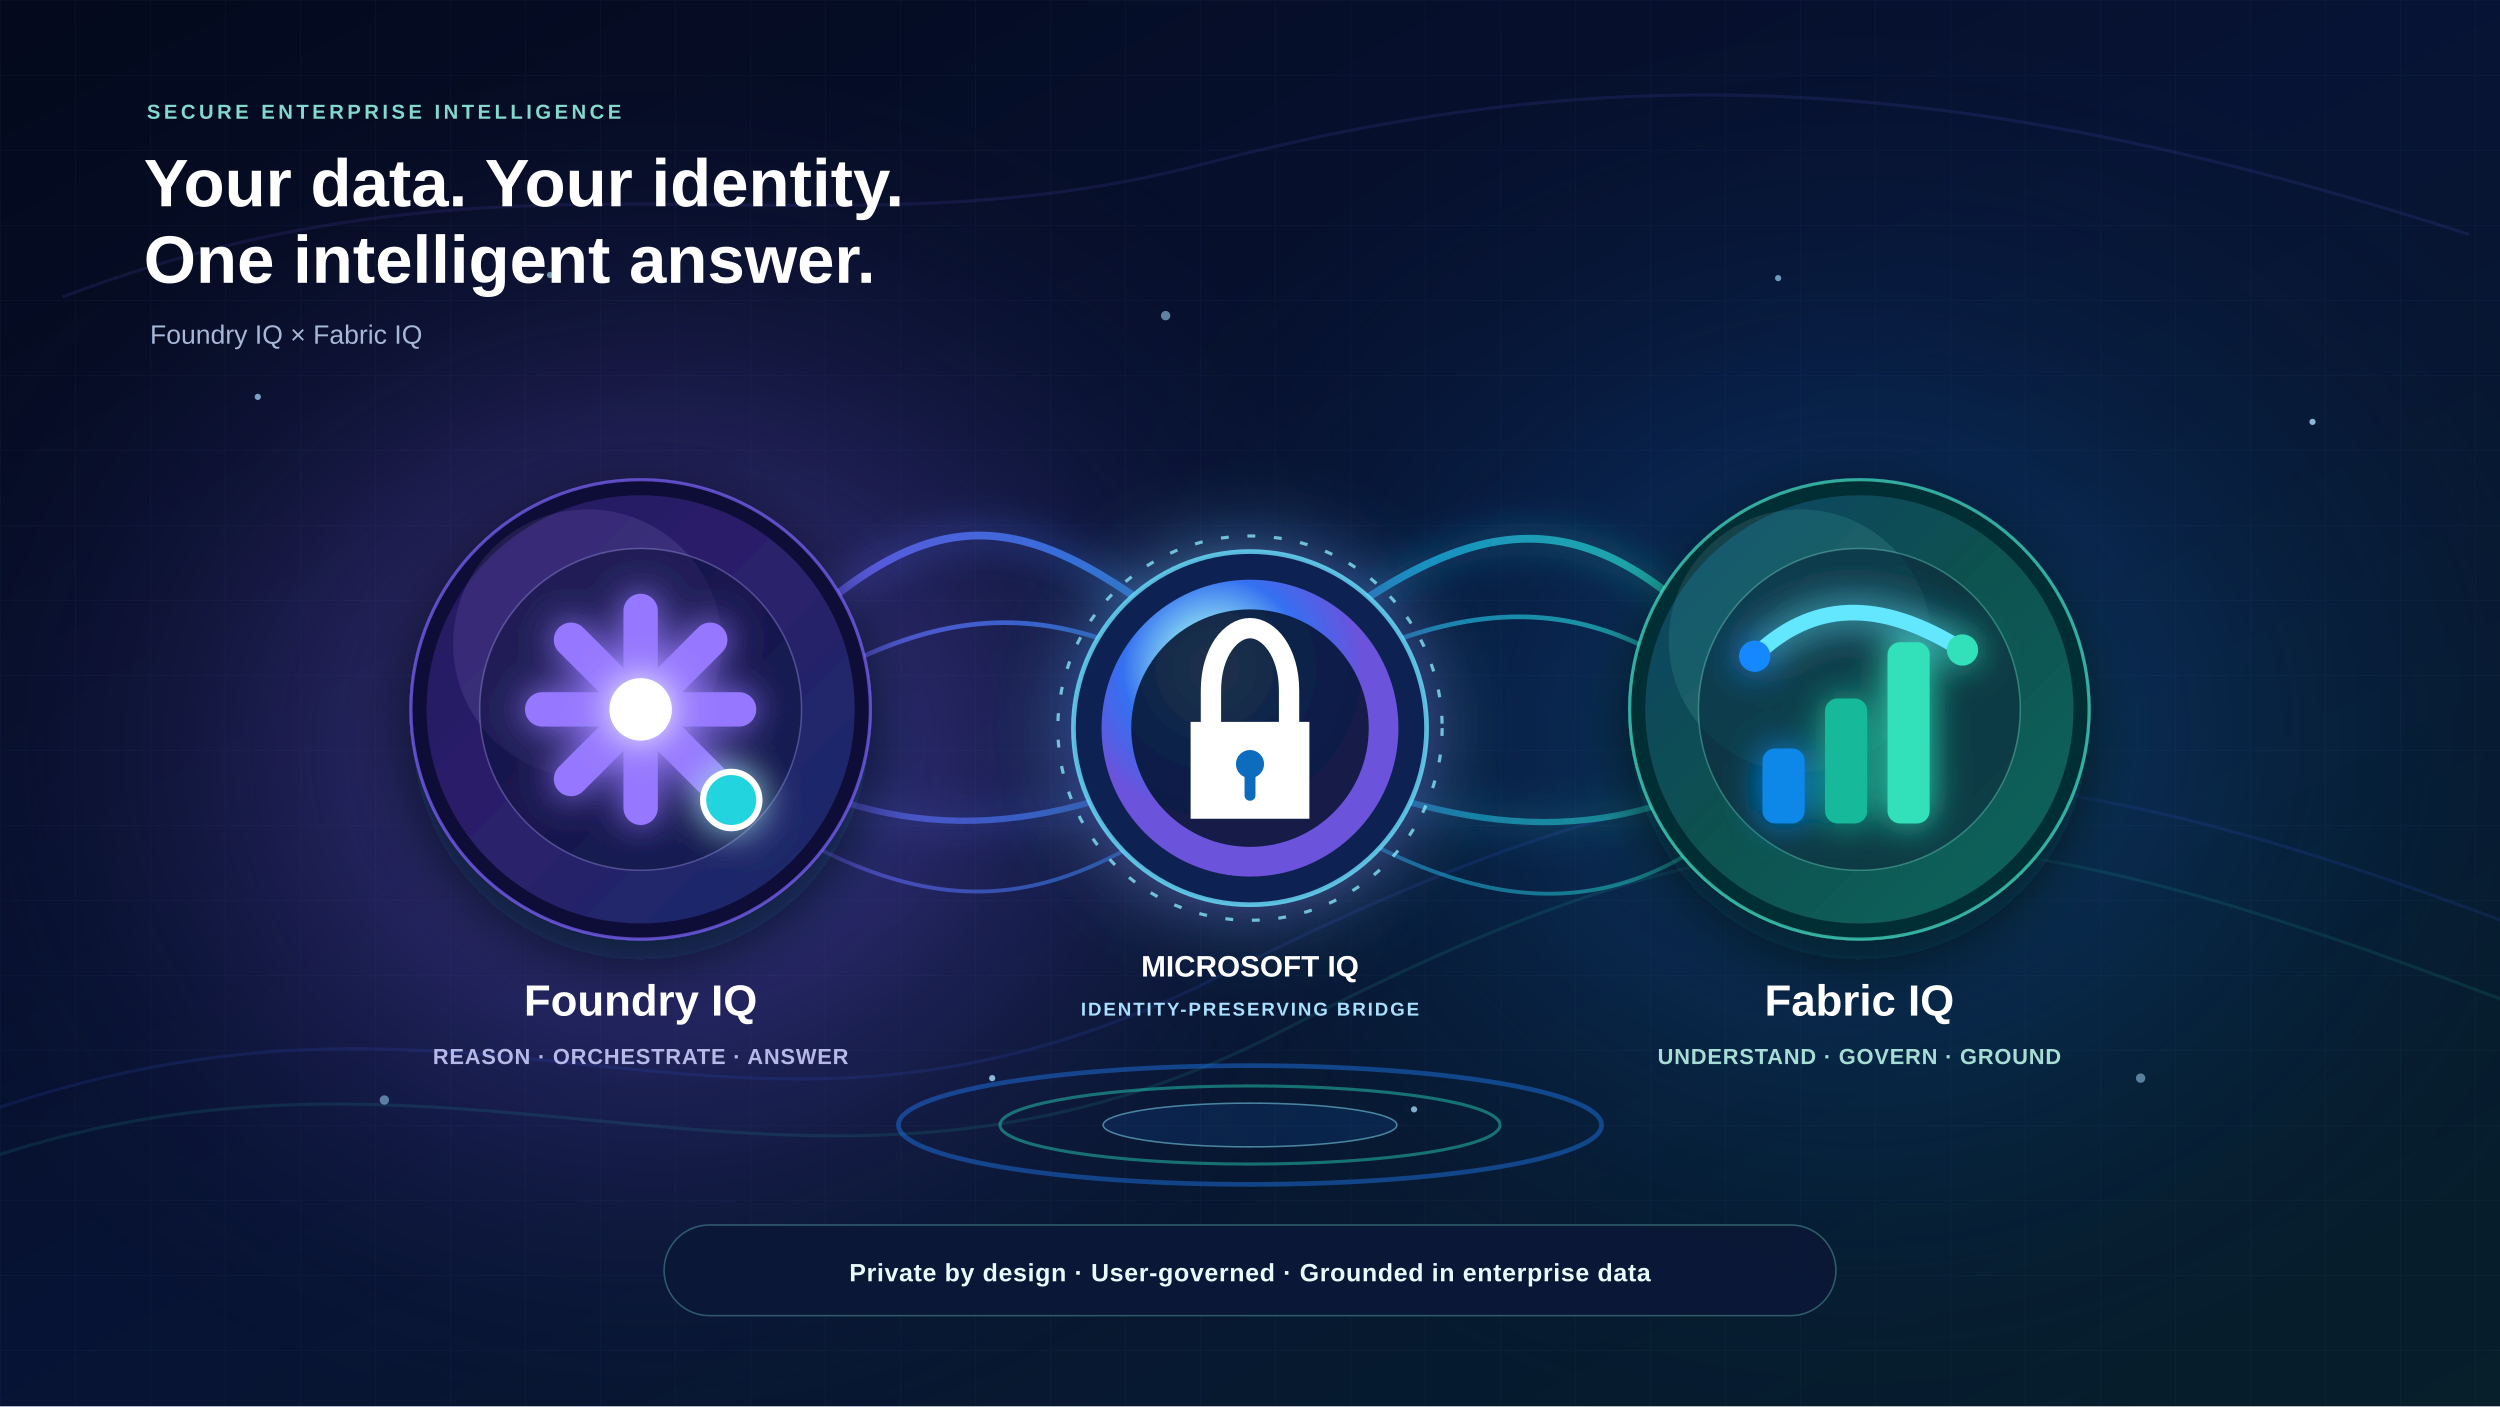
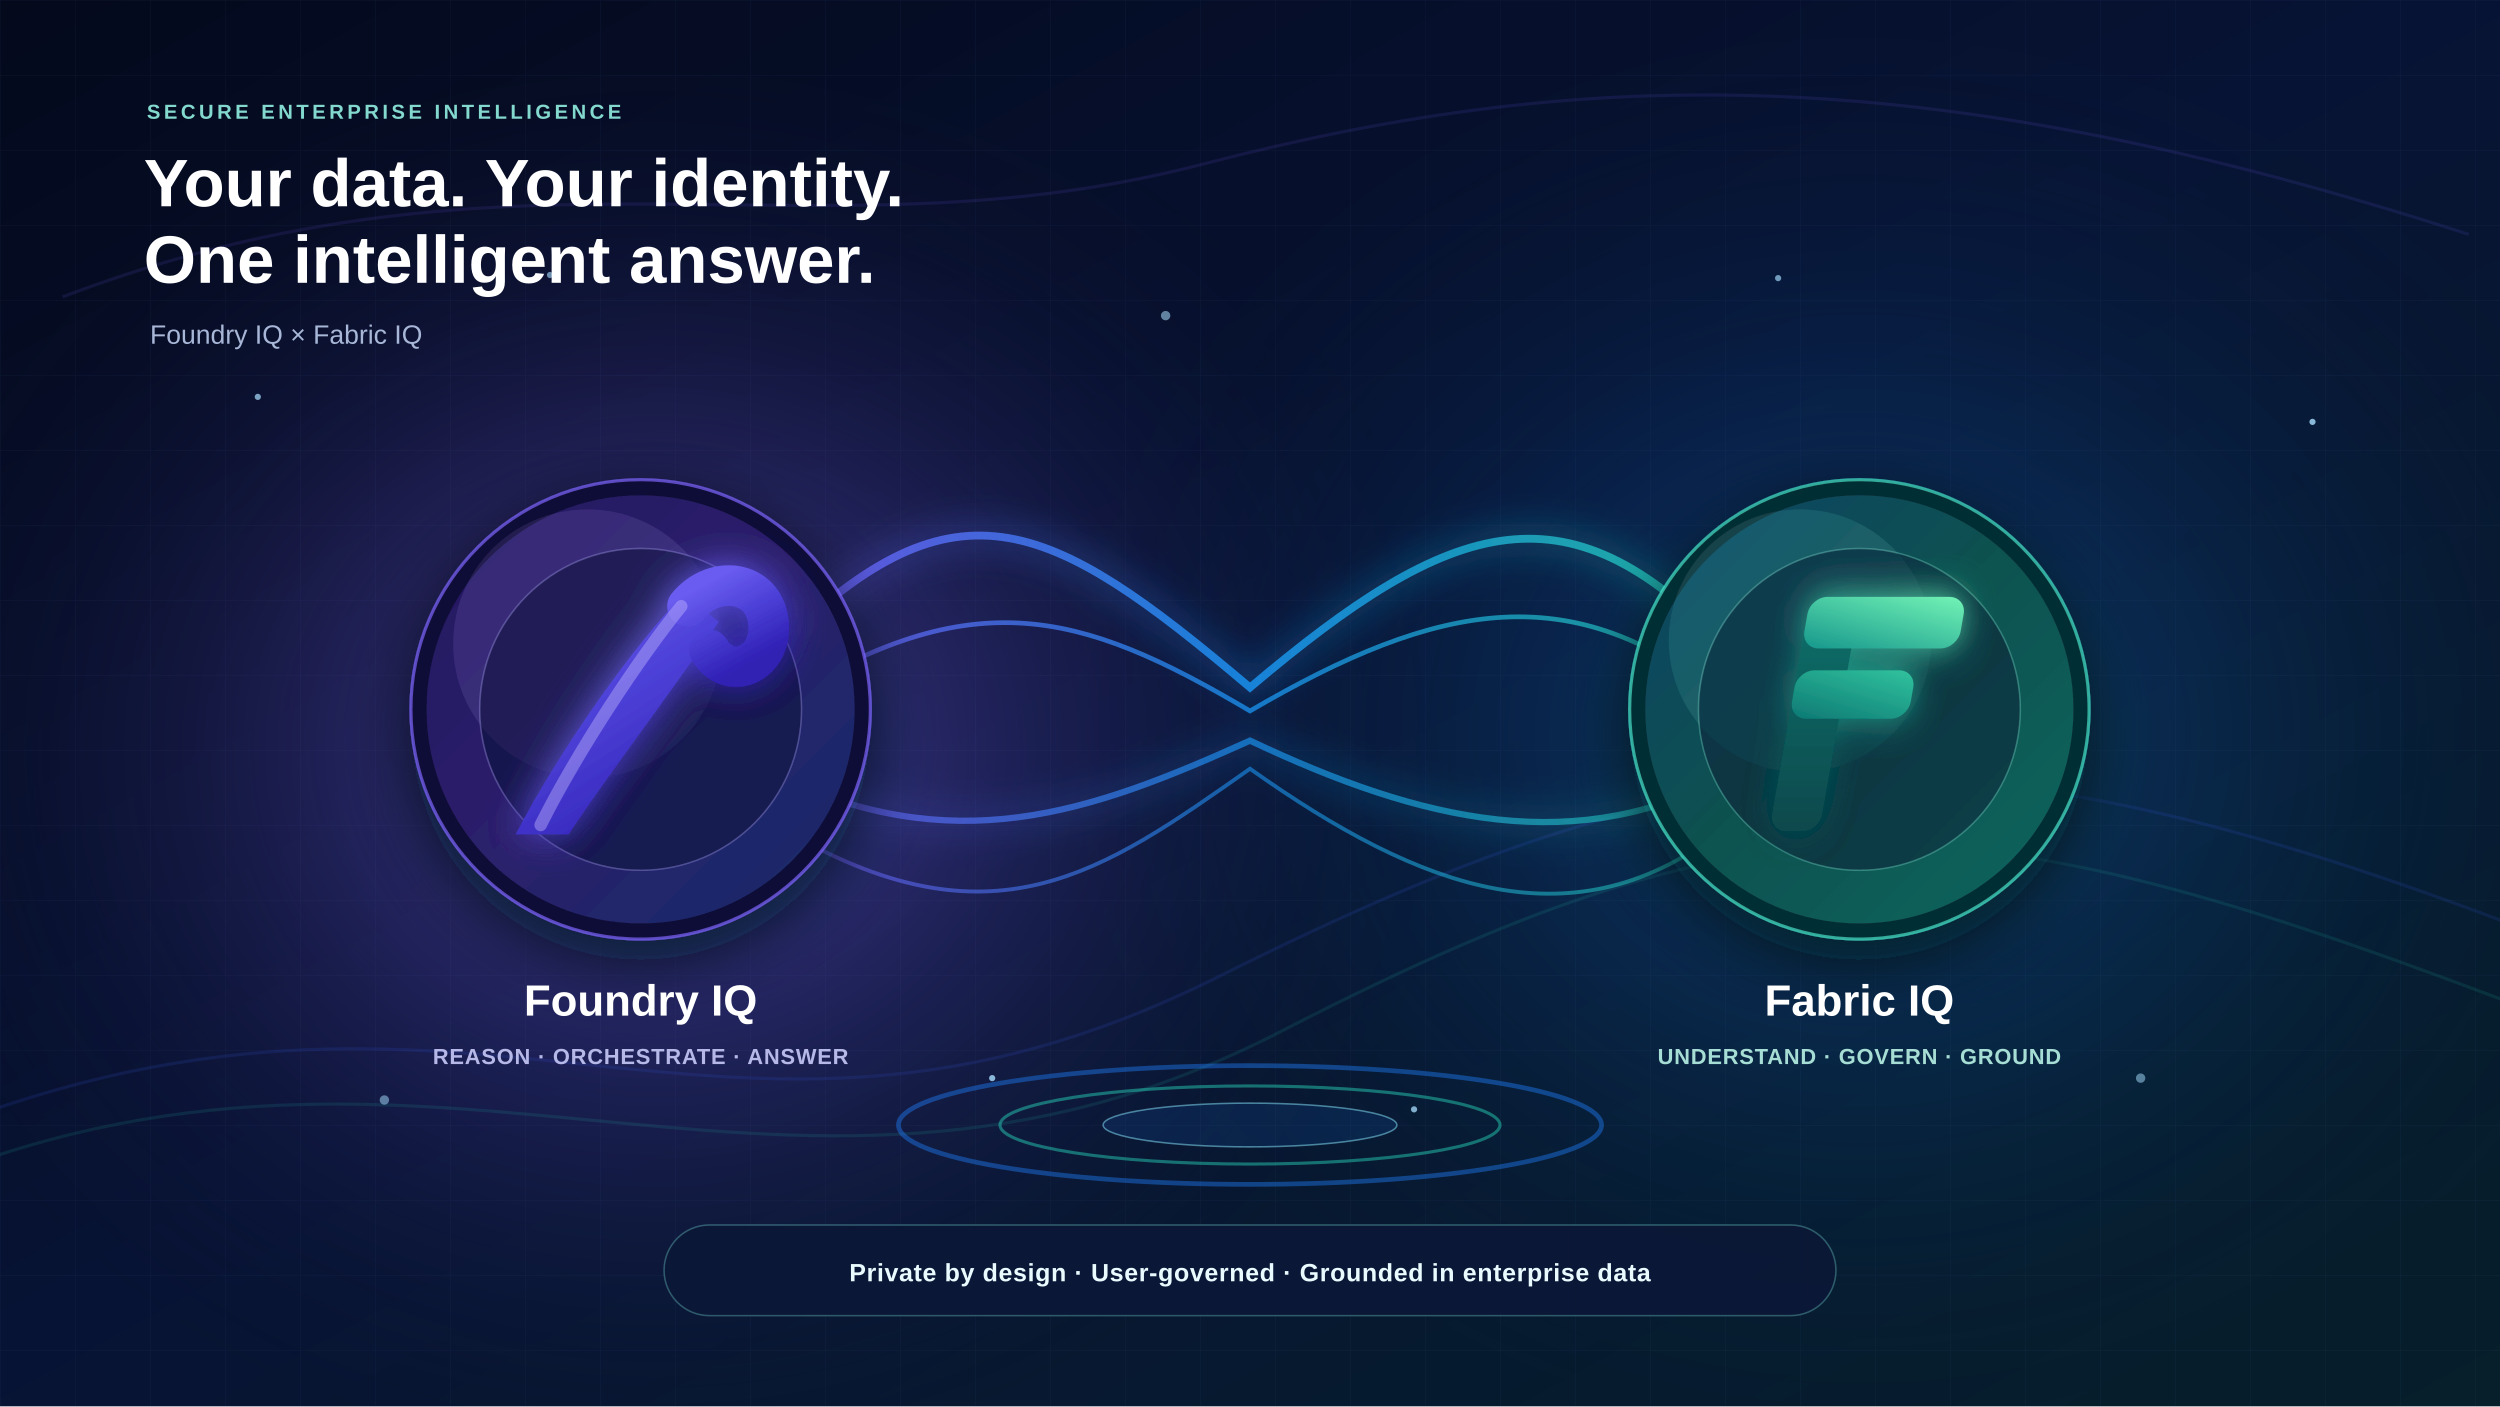
<svg xmlns="http://www.w3.org/2000/svg" viewBox="0 0 1600 900" width="1600" height="900" font-family="system-ui,-apple-system,'Segoe UI','Helvetica Neue',Arial,sans-serif">
  <defs>
    <linearGradient id="bg" x1="0" y1="0" x2="1" y2="1">
      <stop offset="0" stop-color="#04091c" />
      <stop offset="0.48" stop-color="#071334" />
      <stop offset="1" stop-color="#061f2b" />
    </linearGradient>
    <radialGradient id="blueAura">
      <stop offset="0" stop-color="#1688ff" stop-opacity="0.7" />
      <stop offset="0.35" stop-color="#7054d8" stop-opacity="0.28" />
      <stop offset="1" stop-color="#04091c" stop-opacity="0" />
    </radialGradient>
    <radialGradient id="tealAura">
      <stop offset="0" stop-color="#23d5b5" stop-opacity="0.65" />
      <stop offset="0.36" stop-color="#0f6cbd" stop-opacity="0.2" />
      <stop offset="1" stop-color="#061f2b" stop-opacity="0" />
    </radialGradient>
    <radialGradient id="core" cx="0.38" cy="0.3">
      <stop offset="0" stop-color="#ffffff" />
      <stop offset="0.28" stop-color="#93e8ff" />
      <stop offset="0.62" stop-color="#3876ff" />
      <stop offset="1" stop-color="#7456e8" />
    </radialGradient>
    <linearGradient id="foundryGlass" x1="0" y1="0" x2="1" y2="1">
      <stop offset="0" stop-color="#4a2cbf" />
      <stop offset="0.5" stop-color="#6f4fe4" />
      <stop offset="1" stop-color="#1c75dd" />
    </linearGradient>
    <linearGradient id="fabricGlass" x1="0" y1="0" x2="1" y2="1">
      <stop offset="0" stop-color="#0f6cbd" />
      <stop offset="0.48" stop-color="#15977f" />
      <stop offset="1" stop-color="#26d1ad" />
+     </linearGradient>
+     <linearGradient id="foundryRibbon" x1="0.15" y1="0" x2="0.7" y2="1">
+       <stop offset="0" stop-color="#6a5cf0" />
+       <stop offset="0.5" stop-color="#4b3fd6" />
+       <stop offset="1" stop-color="#3020b4" />
+     </linearGradient>
+     <linearGradient id="fabTop" x1="0.1" y1="1" x2="0.9" y2="0">
+       <stop offset="0" stop-color="#1a9b8e" />
+       <stop offset="1" stop-color="#6ff0b4" />
+     </linearGradient>
+     <linearGradient id="fabMid" x1="0.15" y1="1" x2="0.85" y2="0">
+       <stop offset="0" stop-color="#0f7d76" />
+       <stop offset="1" stop-color="#2fbf9c" />
+     </linearGradient>
+     <linearGradient id="fabStem" x1="0" y1="0" x2="0" y2="1">
+       <stop offset="0" stop-color="#13716b" />
+       <stop offset="1" stop-color="#0a494d" />
    </linearGradient>
    <linearGradient id="stream" x1="0" y1="0" x2="1" y2="0">
      <stop offset="0" stop-color="#7a5cff" />
      <stop offset="0.5" stop-color="#1b9cff" />
      <stop offset="1" stop-color="#24d3b2" />
    </linearGradient>
    <filter id="glowBlue" x="-100%" y="-100%" width="300%" height="300%">
      <feGaussianBlur stdDeviation="12" result="b" />
      <feMerge>
        <feMergeNode in="b" />
        <feMergeNode in="SourceGraphic" />
      </feMerge>
    </filter>
    <filter id="glowSoft" x="-100%" y="-100%" width="300%" height="300%">
      <feGaussianBlur stdDeviation="26" result="b" />
      <feMerge>
        <feMergeNode in="b" />
        <feMergeNode in="SourceGraphic" />
      </feMerge>
    </filter>
    <filter id="shadow" x="-30%" y="-30%" width="160%" height="160%">
      <feDropShadow dx="0" dy="14" stdDeviation="22" flood-color="#000716" flood-opacity="0.75" />
    </filter>
    <pattern id="grid" width="48" height="48" patternUnits="userSpaceOnUse">
      <path d="M48 0H0V48" fill="none" stroke="#6bb7ff" stroke-opacity="0.07" stroke-width="1" />
    </pattern>
    <clipPath id="scene">
      <rect width="1600" height="900" rx="0" />
    </clipPath>
  </defs>
  <g clip-path="url(#scene)">
    <rect width="1600" height="900" fill="url(#bg)" />
    <rect width="1600" height="900" fill="url(#grid)" opacity="0.7" />
    <ellipse cx="420" cy="480" rx="520" ry="470" fill="url(#blueAura)" />
    <ellipse cx="1190" cy="470" rx="520" ry="470" fill="url(#tealAura)" />
    <path d="M-80 740C300 570 450 790 780 625S1270 455 1680 620" fill="none" stroke="#3657d8" stroke-opacity="0.16" stroke-width="2" />
    <path d="M-100 780C260 600 490 830 820 660S1270 510 1680 670" fill="none" stroke="#28c9b0" stroke-opacity="0.12" stroke-width="2" />
    <path d="M40 190C330 80 520 170 770 105S1240 40 1580 150" fill="none" stroke="#7a5cff" stroke-opacity="0.12" stroke-width="2" />
    <g fill="#a9dfff">
      <circle cx="165" cy="254" r="2" opacity="0.7" />
      <circle cx="246" cy="704" r="3" opacity="0.5" />
      <circle cx="352" cy="176" r="2" opacity="0.6" />
      <circle cx="635" cy="690" r="2" opacity="0.8" />
      <circle cx="746" cy="202" r="3" opacity="0.55" />
      <circle cx="905" cy="710" r="2" opacity="0.75" />
      <circle cx="1138" cy="178" r="2" opacity="0.65" />
      <circle cx="1370" cy="690" r="3" opacity="0.5" />
      <circle cx="1480" cy="270" r="2" opacity="0.8" />
    </g>
    <text x="94" y="76" fill="#84d9cf" font-size="13" font-weight="750" letter-spacing="2.2">SECURE ENTERPRISE INTELLIGENCE</text>
    <text x="92" y="132" fill="#ffffff" font-size="43" font-weight="750">Your data. Your identity.</text>
    <text x="92" y="181" fill="#ffffff" font-size="43" font-weight="750">One intelligent answer.</text>
    <text x="96" y="220" fill="#a8b7d7" font-size="17" font-weight="500">Foundry IQ × Fabric IQ</text>
    <g fill="none" stroke-linecap="round">
      <path d="M492 420C610 300 670 330 800 440C930 330 1005 305 1110 420" stroke="url(#stream)" stroke-width="5" opacity="0.8" filter="url(#glowBlue)" />
      <path d="M490 455C620 370 690 390 800 455C920 385 1010 365 1112 455" stroke="url(#stream)" stroke-width="3" opacity="0.7" />
      <path d="M492 494C610 552 698 520 800 474C910 526 1010 550 1110 494" stroke="url(#stream)" stroke-width="4" opacity="0.65" filter="url(#glowBlue)" />
      <path d="M500 530C635 610 706 558 800 492C910 570 1008 606 1104 530" stroke="url(#stream)" stroke-width="2.5" opacity="0.55" />
    </g>
    <g transform="translate(410 454)" filter="url(#shadow)">
      <circle r="147" fill="#100d38" stroke="#7761f3" stroke-opacity="0.72" stroke-width="2" />
      <circle r="137" fill="url(#foundryGlass)" opacity="0.3" />
      <circle cx="-34" cy="-42" r="86" fill="#bbaaff" opacity="0.12" />
      <circle r="103" fill="#0b1239" fill-opacity="0.52" stroke="#b3a7ff" stroke-opacity="0.34" />
-       <g fill="#9578ff" filter="url(#glowBlue)">
-         <rect x="-11" y="-74" width="22" height="61" rx="11" />
-         <rect x="-11" y="13" width="22" height="61" rx="11" />
-         <rect x="-74" y="-11" width="61" height="22" rx="11" />
-         <rect x="13" y="-11" width="61" height="22" rx="11" />
-         <rect x="-11" y="-74" width="22" height="61" rx="11" transform="rotate(45)" />
-         <rect x="-11" y="13" width="22" height="61" rx="11" transform="rotate(45)" />
-         <rect x="-11" y="-74" width="22" height="61" rx="11" transform="rotate(-45)" />
-         <rect x="-11" y="13" width="22" height="61" rx="11" transform="rotate(-45)" />
+       <g filter="url(#glowBlue)">
+         <path d="M-80 80C-52 26 -4 -42 28 -74L50 -56C22 -14 -24 46 -46 80Z" fill="url(#foundryRibbon)" />
+         <path d="M30 -66C48 -88 82 -82 82 -52C82 -28 56 -18 44 -38" fill="none" stroke="url(#foundryRibbon)" stroke-width="26" stroke-linecap="round" />
+         <path d="M-64 74C-40 26 0 -34 26 -66" fill="none" stroke="#c3b8ff" stroke-opacity="0.42" stroke-width="8" stroke-linecap="round" />
      </g>
-       <circle r="20" fill="#ffffff" filter="url(#glowBlue)" />
-       <circle cx="58" cy="58" r="18" fill="#22d4dd" stroke="#ffffff" stroke-width="4" filter="url(#glowBlue)" />
    </g>
    <text x="410" y="650" text-anchor="middle" fill="#ffffff" font-size="28" font-weight="750">Foundry IQ</text>
    <text x="410" y="681" text-anchor="middle" fill="#b6b9e8" font-size="14" font-weight="550" letter-spacing="0.5">REASON · ORCHESTRATE · ANSWER</text>
    <g transform="translate(1190 454)" filter="url(#shadow)">
      <circle r="147" fill="#062d35" stroke="#43dbc1" stroke-opacity="0.72" stroke-width="2" />
      <circle r="137" fill="url(#fabricGlass)" opacity="0.35" />
      <circle cx="-38" cy="-44" r="84" fill="#a5fff0" opacity="0.1" />
      <circle r="103" fill="#071d35" fill-opacity="0.5" stroke="#8ff5df" stroke-opacity="0.32" />
-       <g filter="url(#glowBlue)">
-         <rect x="-62" y="25" width="27" height="48" rx="8" fill="#0f87e8" />
-         <rect x="-22" y="-7" width="27" height="80" rx="8" fill="#16b99a" />
-         <rect x="18" y="-43" width="27" height="116" rx="8" fill="#31e0b9" />
-         <path d="M-67-34C-31-69 12-72 66-38" fill="none" stroke="#64e7ff" stroke-width="10" stroke-linecap="round" />
-         <circle cx="-67" cy="-34" r="10" fill="#1688ff" />
-         <circle cx="66" cy="-38" r="10" fill="#31e0b9" />
+       <g filter="url(#glowBlue)" transform="skewX(-10)">
+         <rect x="-44" y="-72" width="32" height="150" rx="11" fill="url(#fabStem)" />
+         <rect x="-44" y="-72" width="100" height="33" rx="11" fill="url(#fabTop)" />
+         <rect x="-44" y="-25" width="76" height="31" rx="11" fill="url(#fabMid)" />
      </g>
    </g>
    <text x="1190" y="650" text-anchor="middle" fill="#ffffff" font-size="28" font-weight="750">Fabric IQ</text>
    <text x="1190" y="681" text-anchor="middle" fill="#a6ddd4" font-size="14" font-weight="550" letter-spacing="0.5">UNDERSTAND · GOVERN · GROUND</text>
-     <g transform="translate(800 466)" filter="url(#glowSoft)">
-       <circle r="113" fill="#112252" stroke="#6bdfff" stroke-width="3" stroke-opacity="0.8" />
-       <circle r="95" fill="url(#core)" opacity="0.92" />
-       <circle r="76" fill="#061633" opacity="0.88" />
-       <path d="M-38-4h76v62h-76z" fill="#ffffff" rx="14" />
-       <path d="M-25-4v-20c0-25 13-40 25-40s25 15 25 40v20" fill="none" stroke="#ffffff" stroke-width="13" stroke-linecap="round" />
-       <circle cx="0" cy="23" r="9" fill="#0f6cbd" />
-       <path d="M0 31v12" stroke="#0f6cbd" stroke-width="7" stroke-linecap="round" />
-       <circle r="123" fill="none" stroke="#8aeaff" stroke-width="2" stroke-dasharray="5 12" opacity="0.75" />
-     </g>
-     <text x="800" y="625" text-anchor="middle" fill="#ffffff" font-size="19" font-weight="750">MICROSOFT IQ</text>
-     <text x="800" y="650" text-anchor="middle" fill="#a9dfff" font-size="12" font-weight="650" letter-spacing="1.2">IDENTITY-PRESERVING BRIDGE</text>
    <ellipse cx="800" cy="720" rx="225" ry="38" fill="none" stroke="#1f82ff" stroke-opacity="0.42" stroke-width="3" />
    <ellipse cx="800" cy="720" rx="160" ry="25" fill="none" stroke="#29d9bd" stroke-opacity="0.46" stroke-width="2" />
    <ellipse cx="800" cy="720" rx="94" ry="14" fill="#1f82ff" fill-opacity="0.12" stroke="#8aeaff" stroke-opacity="0.5" />
    <rect x="425" y="784" width="750" height="58" rx="29" fill="#0b1737" fill-opacity="0.88" stroke="#72d8d0" stroke-opacity="0.35" />
    <text x="800" y="820" text-anchor="middle" fill="#e9fbff" font-size="16" font-weight="650" letter-spacing="0.4">Private by design  ·  User-governed  ·  Grounded in enterprise data</text>
  </g>
</svg>
